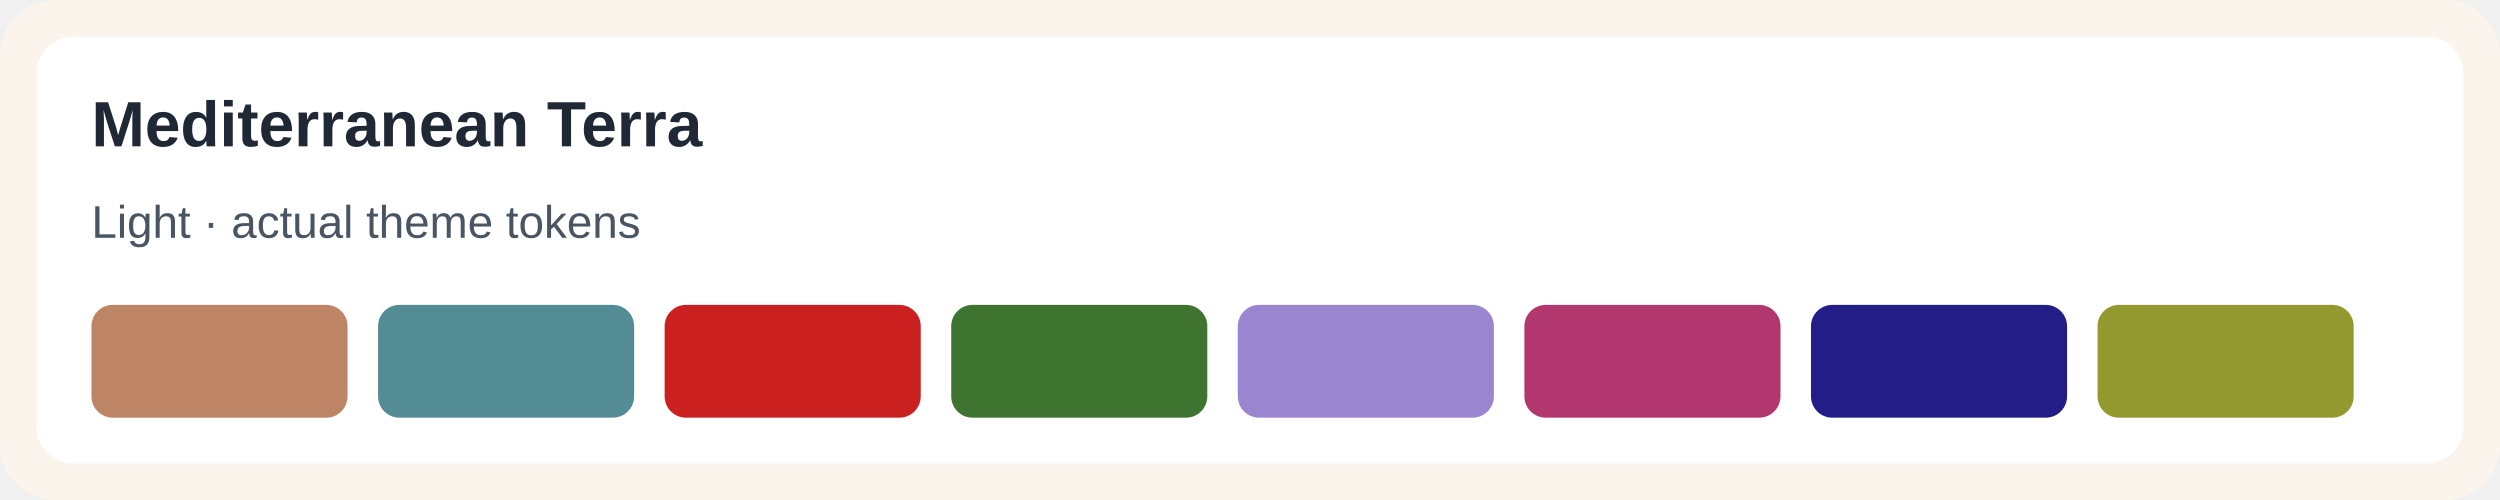
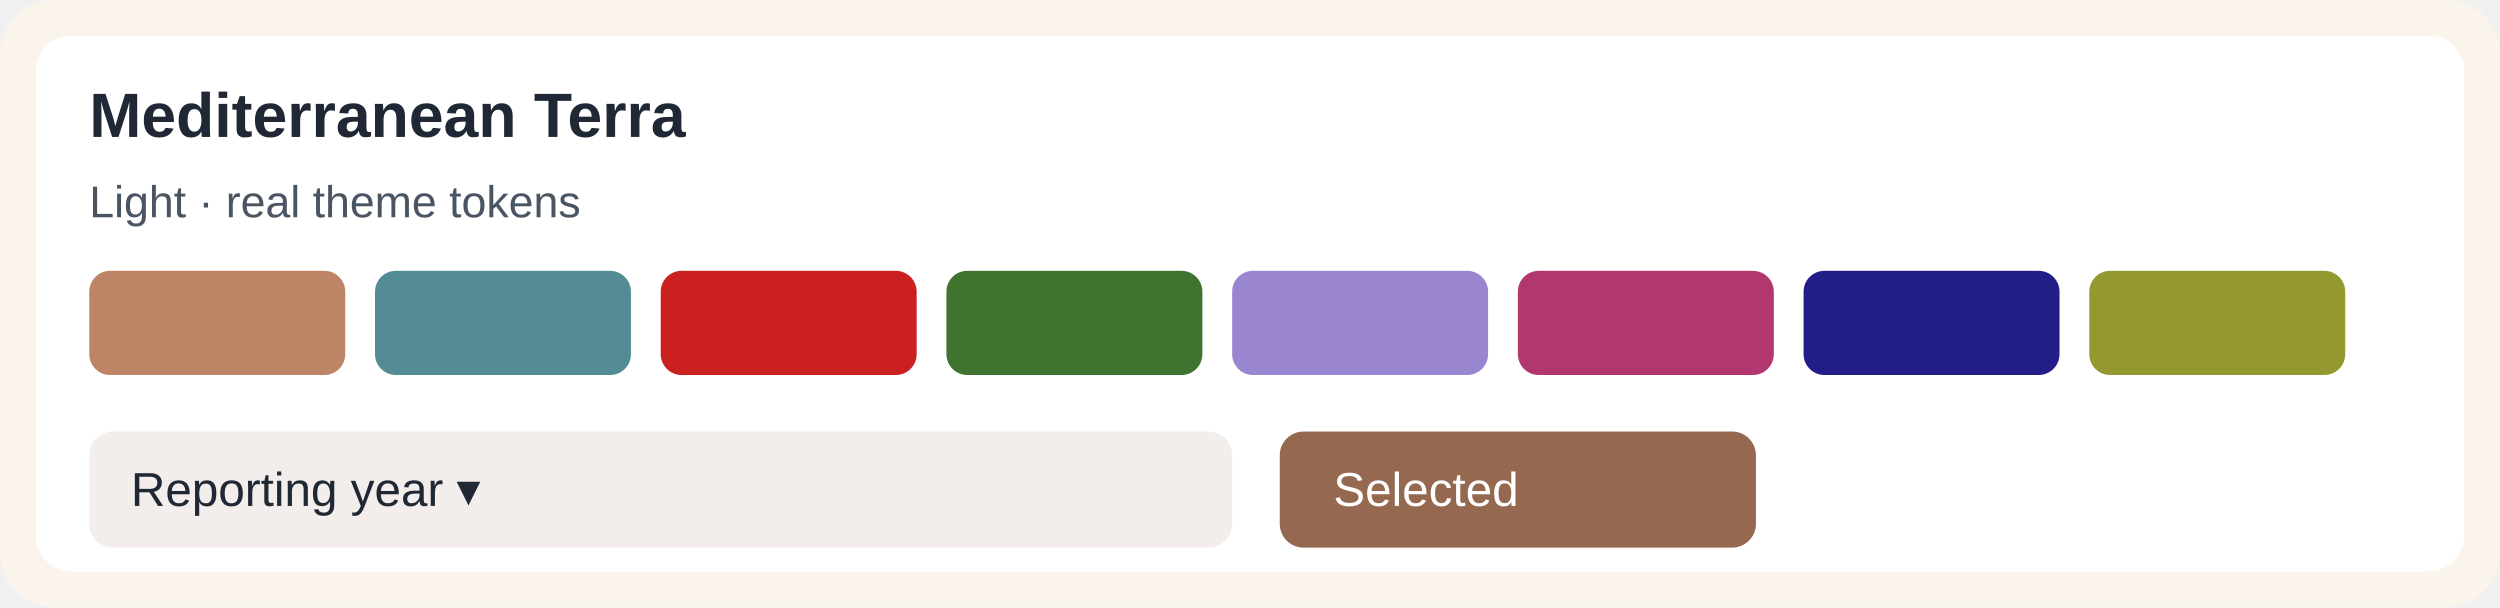
- <svg xmlns="http://www.w3.org/2000/svg" width="820" height="164" viewBox="0 0 820 164">
-   <rect width="820" height="164" rx="18" fill="#FBF4ED" />
-   <rect x="12" y="12" width="796" height="140" rx="12" fill="#FFFFFF" />
-   <text x="30" y="48" fill="#1F2834" font-family="Segoe UI,Arial,sans-serif" font-size="21" font-weight="650">Mediterranean Terra</text>
-   <text x="30" y="78" fill="#4A5563" font-family="Segoe UI,Arial,sans-serif" font-size="15">Light · actual theme tokens</text>
-   <rect x="30" y="100" width="84" height="37" rx="7" fill="#BE8466" />
-   <rect x="124" y="100" width="84" height="37" rx="7" fill="#548C96" />
-   <rect x="218" y="100" width="84" height="37" rx="7" fill="#CB2020" />
-   <rect x="312" y="100" width="84" height="37" rx="7" fill="#3E7330" />
-   <rect x="406" y="100" width="84" height="37" rx="7" fill="#9A85D1" />
-   <rect x="500" y="100" width="84" height="37" rx="7" fill="#B3376F" />
-   <rect x="594" y="100" width="84" height="37" rx="7" fill="#221D87" />
-   <rect x="688" y="100" width="84" height="37" rx="7" fill="#93982F" />
+ <svg xmlns="http://www.w3.org/2000/svg" width="840" height="204" viewBox="0 0 840 204">
+   <rect width="840" height="204" rx="18" fill="#FBF4ED" />
+   <rect x="12" y="12" width="816" height="180" rx="12" fill="#FFFFFF" />
+   <text x="30" y="46" fill="#1F2834" font-family="Segoe UI,Arial,sans-serif" font-size="21" font-weight="600">Mediterranean Terra</text>
+   <text x="30" y="73" fill="#4A5563" font-family="Segoe UI,Arial,sans-serif" font-size="15">Light · real theme tokens</text>
+   <rect x="30" y="91" width="86" height="35" rx="7" fill="#BE8466" />
+   <rect x="126" y="91" width="86" height="35" rx="7" fill="#548C96" />
+   <rect x="222" y="91" width="86" height="35" rx="7" fill="#CB2020" />
+   <rect x="318" y="91" width="86" height="35" rx="7" fill="#3E7330" />
+   <rect x="414" y="91" width="86" height="35" rx="7" fill="#9A85D1" />
+   <rect x="510" y="91" width="86" height="35" rx="7" fill="#B3376F" />
+   <rect x="606" y="91" width="86" height="35" rx="7" fill="#221D87" />
+   <rect x="702" y="91" width="86" height="35" rx="7" fill="#93982F" />
+   <rect x="30" y="145" width="384" height="39" rx="8" fill="#F3EEEC" />
+   <text x="44" y="170" font-family="Segoe UI,Arial,sans-serif" font-size="16" fill="#1F2834">Reporting year   ▾</text>
+   <rect x="430" y="145" width="160" height="39" rx="8" fill="#956850" />
+   <text x="448" y="170" font-family="Segoe UI,Arial,sans-serif" font-size="16" fill="#FFFFFF">Selected</text>
</svg>
